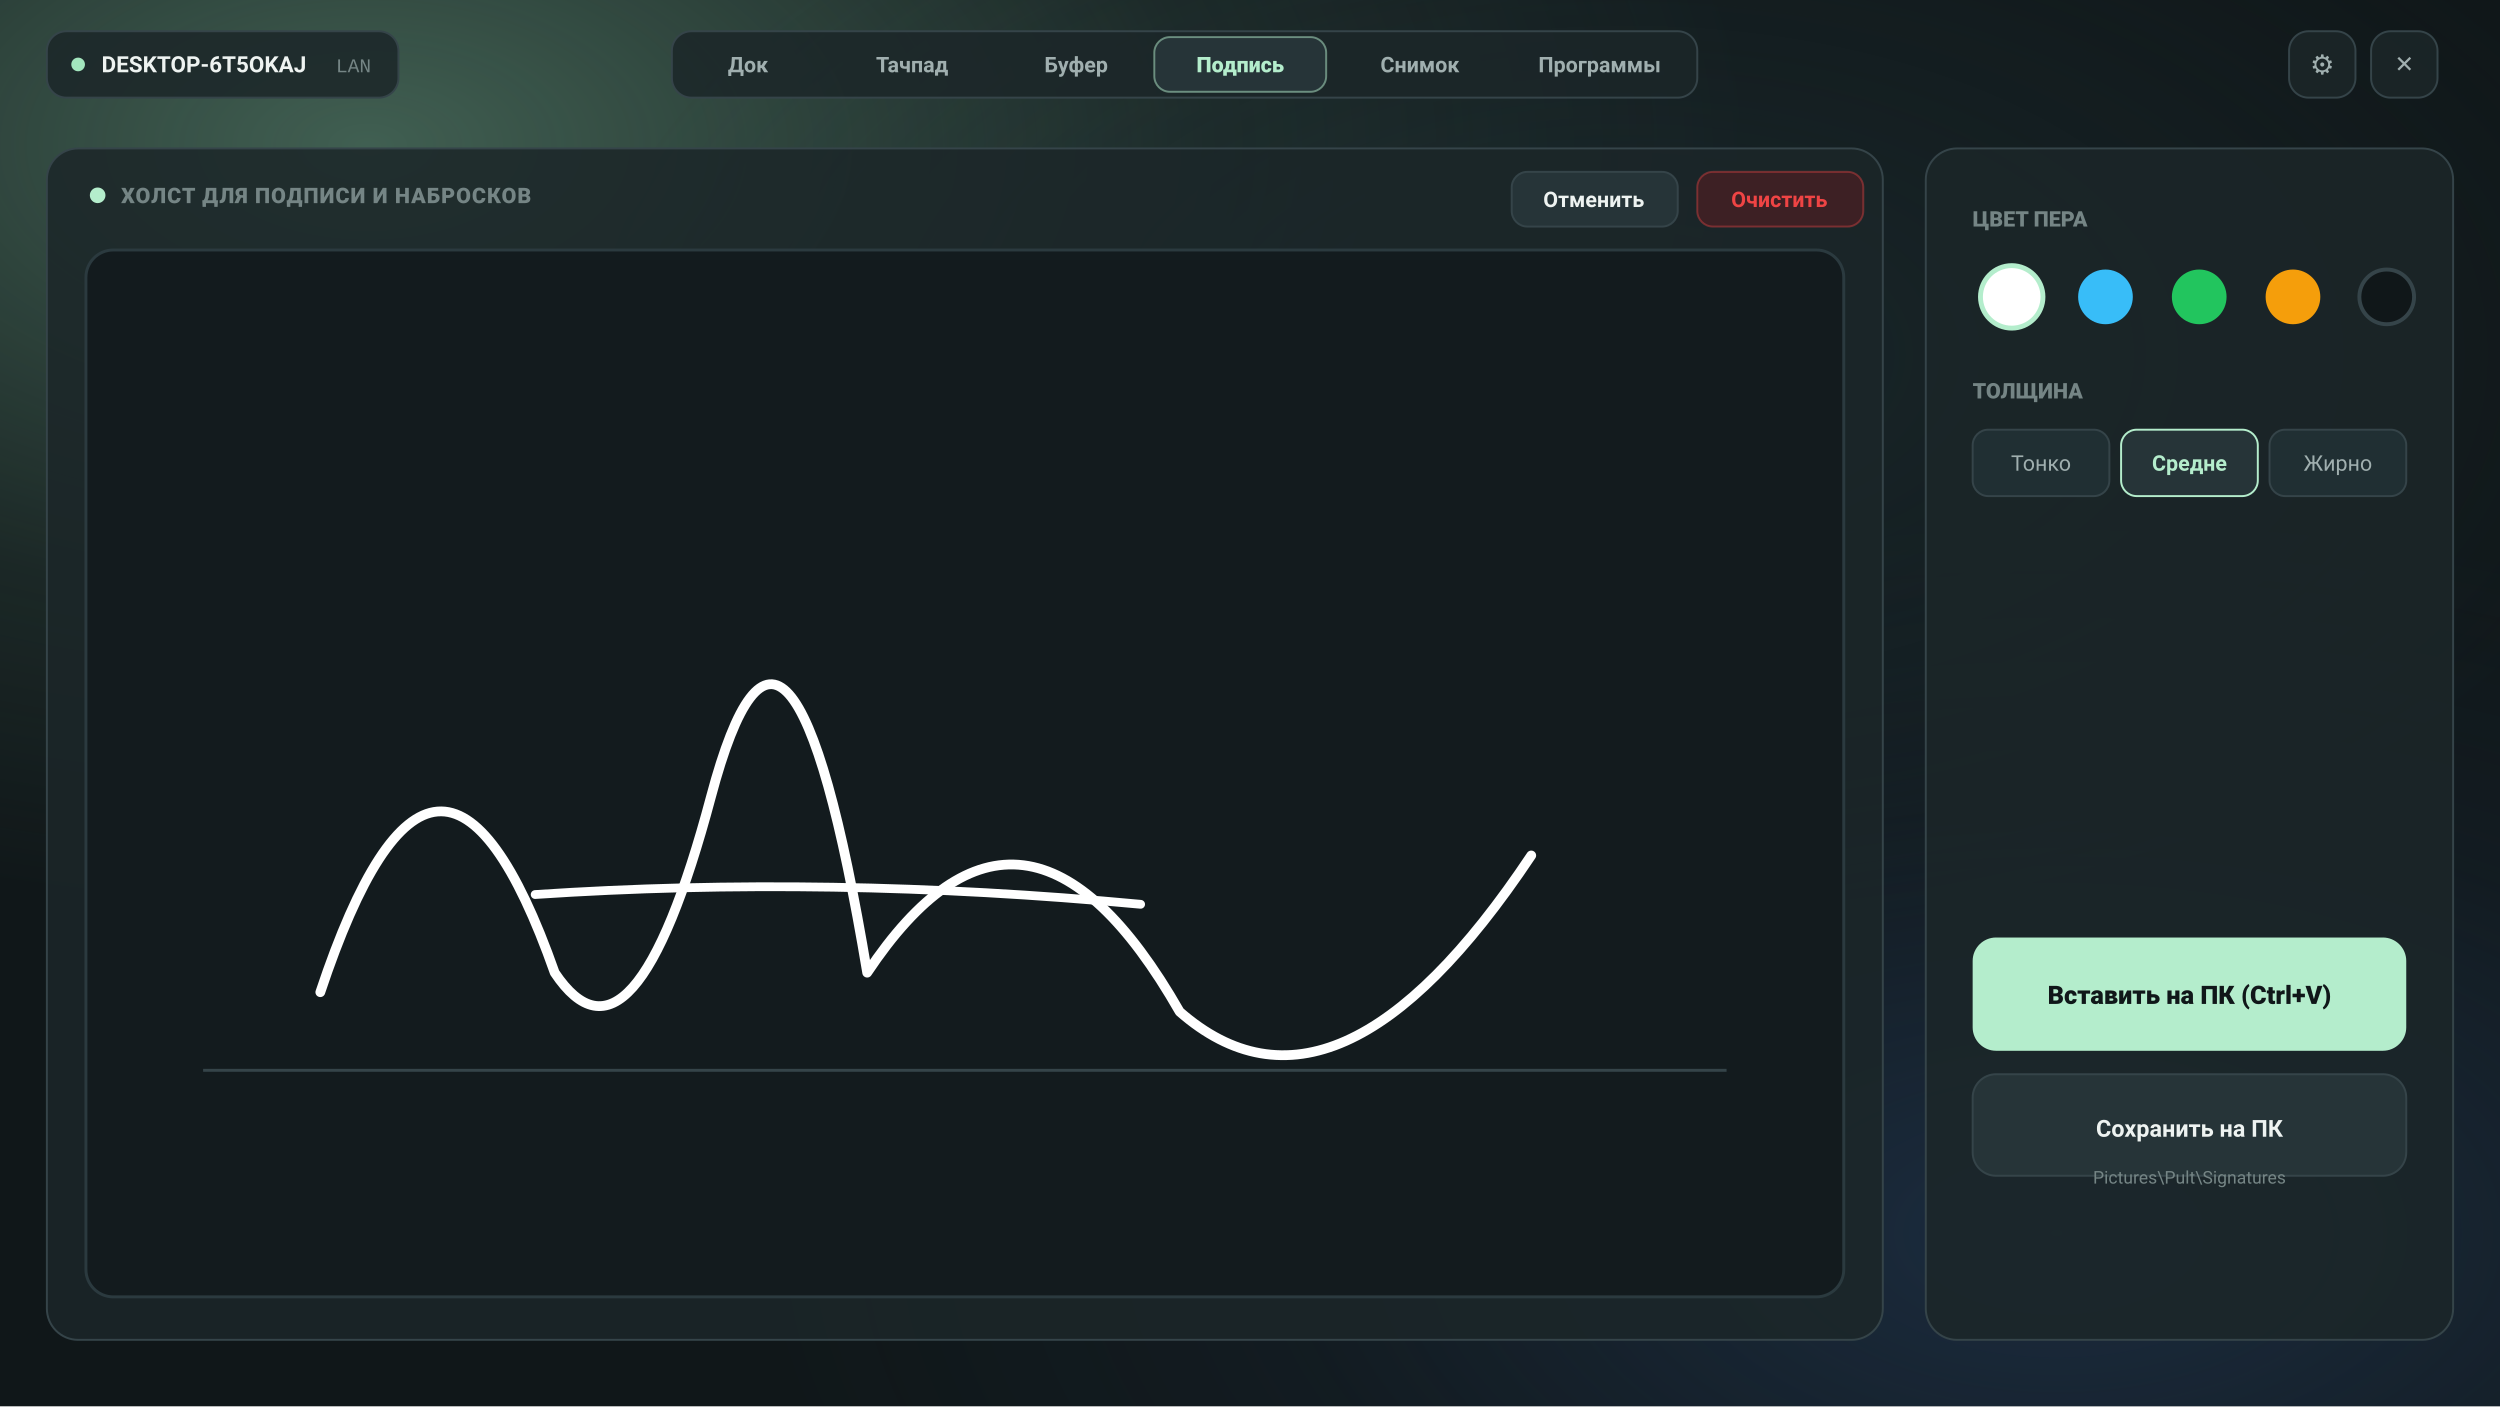
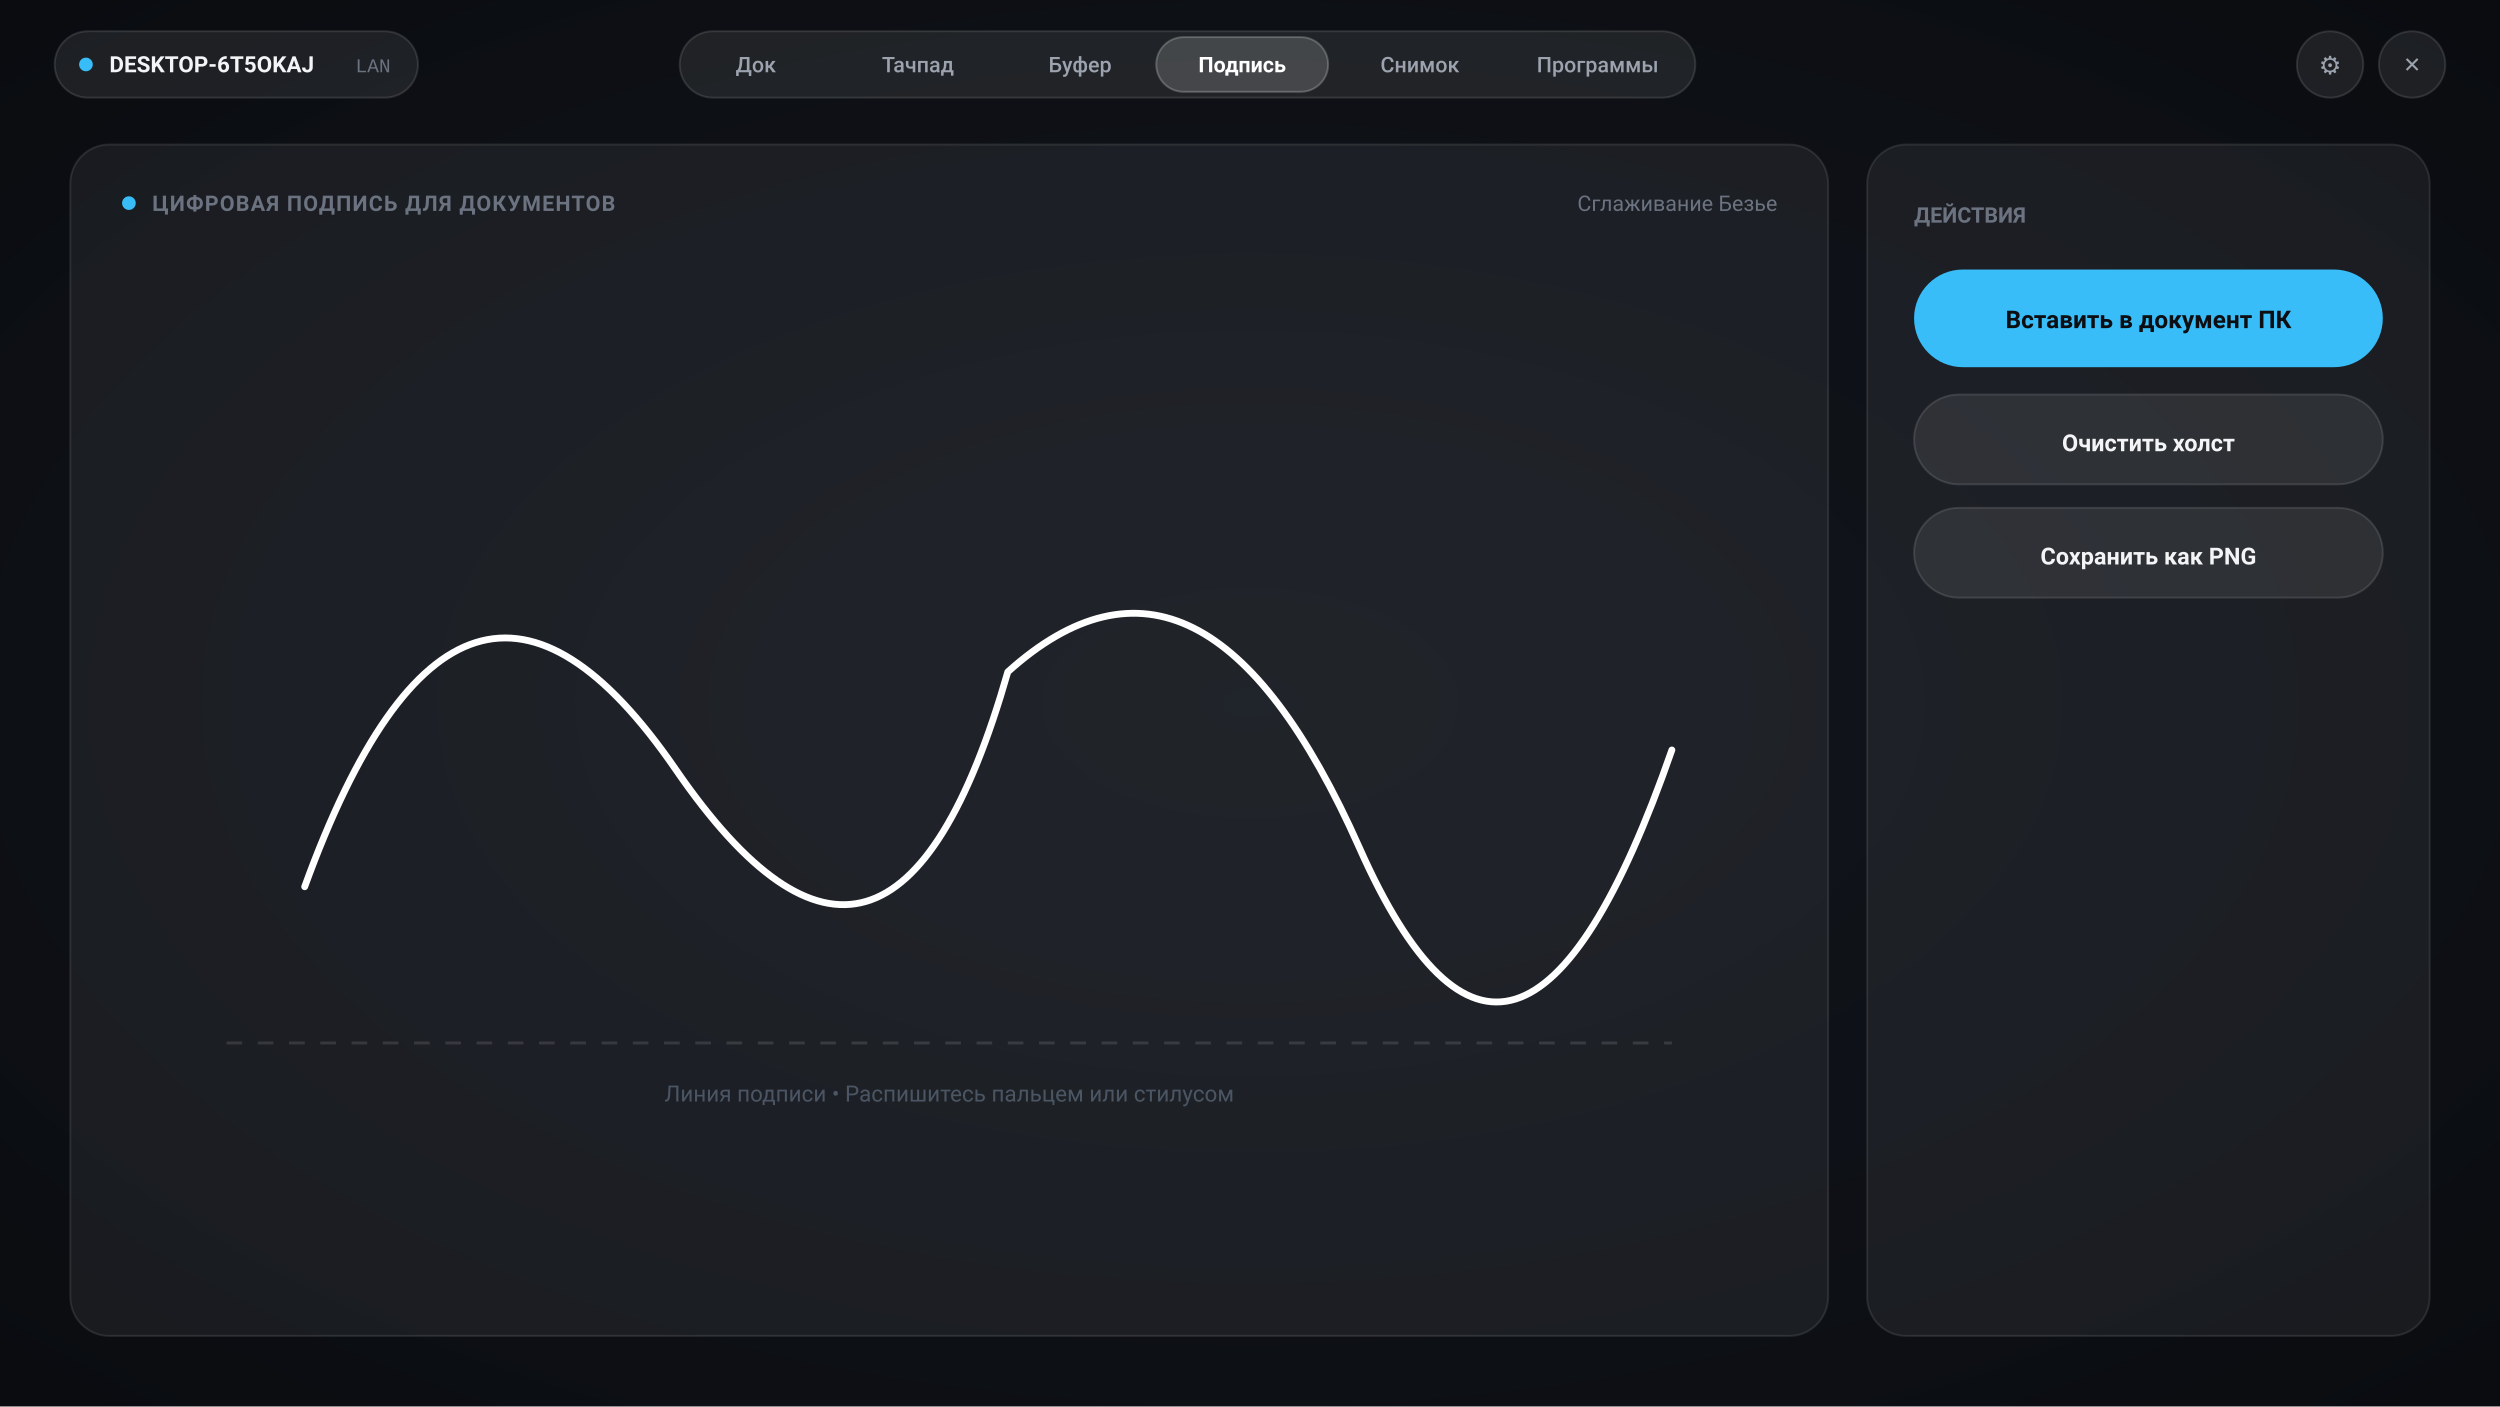
- <svg xmlns="http://www.w3.org/2000/svg" width="1280" height="720" viewBox="0 0 1280 720" role="img" aria-label="Pult Signature">
+ <svg xmlns="http://www.w3.org/2000/svg" width="1280" height="720" viewBox="0 0 1280 720" role="img" aria-label="Pult Digital Signature">
  <style>
  text { font-family: -apple-system, BlinkMacSystemFont, 'Segoe UI', Roboto, Helvetica, Arial, sans-serif; }
  .mono { font-family: 'Consolas', 'Courier New', monospace; }
-   .glass { fill: #1B2629; fill-opacity: 0.85; stroke: #354449; stroke-width: 1; }
-   .glass-card { fill: #1B2629; fill-opacity: 0.88; stroke: #354449; stroke-width: 1; }
-   .tile { fill: #1B2629; fill-opacity: 0.85; stroke: #354449; stroke-width: 1; }
-   .tile-fav { fill: #202E33; fill-opacity: 0.95; stroke: #B4EDCC; stroke-opacity: 0.6; stroke-width: 1.5; }
-   .tile-run { fill: #1B2629; fill-opacity: 0.90; stroke: #A3E6BE; stroke-opacity: 0.85; stroke-width: 1.5; }
-   .btn { fill: #263438; stroke: #354449; stroke-width: 1; }
-   .btn-accent { fill: #B4EDCC; }
-   .badge { fill: #263438; stroke: #354449; stroke-width: 1; }
+   .liquid-glass { fill: #FFFFFF; fill-opacity: 0.08; stroke: #FFFFFF; stroke-opacity: 0.12; stroke-width: 1; }
+   .liquid-card { fill: #FFFFFF; fill-opacity: 0.06; stroke: #FFFFFF; stroke-opacity: 0.10; stroke-width: 1; }
+   .liquid-active { fill: #FFFFFF; fill-opacity: 0.16; stroke: #FFFFFF; stroke-opacity: 0.20; stroke-width: 1; }
+   .liquid-btn { fill: #FFFFFF; fill-opacity: 0.08; stroke: #FFFFFF; stroke-opacity: 0.12; stroke-width: 1; }
+   .accent-fill { fill: #38BDF8; }
</style>
  <defs>
-     <radialGradient id="auroraA" cx="15%" cy="10%" r="55%">
-       <stop offset="0%" stop-color="#71A78A" stop-opacity="0.50" />
-       <stop offset="60%" stop-color="#71A78A" stop-opacity="0.12" />
-       <stop offset="100%" stop-color="#71A78A" stop-opacity="0" />
-     </radialGradient>
-     <radialGradient id="auroraB" cx="82%" cy="88%" r="52%">
-       <stop offset="0%" stop-color="#274268" stop-opacity="0.48" />
-       <stop offset="60%" stop-color="#274268" stop-opacity="0.10" />
-       <stop offset="100%" stop-color="#274268" stop-opacity="0" />
-     </radialGradient>
-     <radialGradient id="auroraC" cx="65%" cy="25%" r="42%">
-       <stop offset="0%" stop-color="#273F45" stop-opacity="0.38" />
-       <stop offset="100%" stop-color="#273F45" stop-opacity="0" />
+     <radialGradient id="darkVignette" cx="50%" cy="50%" r="70%">
+       <stop offset="0%" stop-color="#141820" stop-opacity="0.8" />
+       <stop offset="100%" stop-color="#0A0C10" stop-opacity="1" />
    </radialGradient>
  </defs>
-   <rect width="1280" height="720" fill="#101719" />
-   <rect width="1280" height="720" fill="url(#auroraA)" />
-   <rect width="1280" height="720" fill="url(#auroraB)" />
-   <rect width="1280" height="720" fill="url(#auroraC)" />
-   <g transform="translate(24 16)">
-     <rect x="0" y="0" width="180" height="34" rx="10" class="glass" />
-     <circle cx="16" cy="17" r="3.5" fill="#A3E6BE" />
-     <text x="28" y="21" fill="#EEF3F1" font-size="11.5" font-weight="700">DESKTOP-6T5OKAJ</text>
-     <text x="148" y="21" fill="#758585" font-size="10" class="mono">LAN</text>
+   <rect width="1280" height="720" fill="#0C0E12" />
+   <rect width="1280" height="720" fill="url(#darkVignette)" />
+   <g transform="translate(28 16)">
+     <rect x="0" y="0" width="186" height="34" rx="17" class="liquid-glass" />
+     <circle cx="16" cy="17" r="3.5" fill="#38BDF8" />
+     <text x="28" y="21" fill="#F3F4F6" font-size="11.5" font-weight="600">DESKTOP-6T5OKAJ</text>
+     <text x="154" y="21" fill="#6B7280" font-size="10" class="mono">LAN</text>
    <g transform="translate(320 0)">
-       <rect x="0" y="0" width="525" height="34" rx="10" class="glass" />
-       <text x="39" y="21" fill="#A0AFAF" font-size="11" font-weight="600" text-anchor="middle">Док</text>
-       <text x="123" y="21" fill="#A0AFAF" font-size="11" font-weight="600" text-anchor="middle">Тачпад</text>
-       <text x="207" y="21" fill="#A0AFAF" font-size="11" font-weight="600" text-anchor="middle">Буфер</text>
-       <rect x="247" y="3" width="88" height="28" rx="8" fill="#263438" stroke="#B4EDCC" stroke-opacity="0.5" />
-       <text x="291" y="21" fill="#B4EDCC" font-size="11" font-weight="800" text-anchor="middle">Подпись</text>
-       <text x="383" y="21" fill="#A0AFAF" font-size="11" font-weight="600" text-anchor="middle">Снимок</text>
-       <text x="475" y="21" fill="#A0AFAF" font-size="11" font-weight="600" text-anchor="middle">Программы</text>
+       <rect x="0" y="0" width="520" height="34" rx="17" class="liquid-glass" />
+       <text x="39" y="21" fill="#9CA3AF" font-size="11" font-weight="500" text-anchor="middle">Док</text>
+       <text x="122" y="21" fill="#9CA3AF" font-size="11" font-weight="500" text-anchor="middle">Тачпад</text>
+       <text x="205" y="21" fill="#9CA3AF" font-size="11" font-weight="500" text-anchor="middle">Буфер</text>
+       <rect x="244" y="3" width="88" height="28" rx="14" fill="#FFFFFF" fill-opacity="0.16" stroke="#FFFFFF" stroke-opacity="0.22" />
+       <text x="288" y="21" fill="#FFFFFF" font-size="11" font-weight="700" text-anchor="middle">Подпись</text>
+       <text x="379" y="21" fill="#9CA3AF" font-size="11" font-weight="500" text-anchor="middle">Снимок</text>
+       <text x="470" y="21" fill="#9CA3AF" font-size="11" font-weight="500" text-anchor="middle">Программы</text>
    </g>
    <g transform="translate(1148 0)">
-       <rect x="0" y="0" width="34" height="34" rx="10" class="glass" />
-       <text x="17" y="22" fill="#A0AFAF" font-size="14" text-anchor="middle">⚙</text>
-       <rect x="42" y="0" width="34" height="34" rx="10" class="glass" />
-       <text x="59" y="21" fill="#A0AFAF" font-size="12" font-weight="700" text-anchor="middle">✕</text>
+       <rect x="0" y="0" width="34" height="34" rx="17" class="liquid-glass" />
+       <text x="17" y="22" fill="#9CA3AF" font-size="13" text-anchor="middle">⚙</text>
+       <rect x="42" y="0" width="34" height="34" rx="17" class="liquid-glass" />
+       <text x="59" y="21" fill="#9CA3AF" font-size="11" font-weight="600" text-anchor="middle">✕</text>
    </g>
  </g>
-   <g transform="translate(24 76)">
+   <g transform="translate(36 74)">
    <g transform="translate(0 0)">
-       <rect x="0" y="0" width="940" height="610" rx="16" class="glass" />
-       <g transform="translate(20 18)">
-         <circle cx="6" cy="6" r="4" fill="#B4EDCC" />
-         <text x="18" y="10" fill="#758585" font-size="11" font-weight="800" letter-spacing="0.5">ХОЛСТ ДЛЯ ПОДПИСИ И НАБРОСКОВ</text>
-         <g transform="translate(730 -6)">
-           <rect x="0" y="0" width="85" height="28" rx="8" fill="#263438" stroke="#354449" />
-           <text x="42" y="18" fill="#EEF3F1" font-size="11" font-weight="600" text-anchor="middle">Отменить</text>
-           <rect x="95" y="0" width="85" height="28" rx="8" fill="#3D2024" stroke="#EF4444" stroke-opacity="0.4" />
-           <text x="137" y="18" fill="#EF4444" font-size="11" font-weight="600" text-anchor="middle">Очистить</text>
-         </g>
+       <rect x="0" y="0" width="900" height="610" rx="20" class="liquid-card" />
+       <g transform="translate(24 24)">
+         <circle cx="6" cy="6" r="3.5" fill="#38BDF8" />
+         <text x="18" y="10" fill="#6B7280" font-size="11" font-weight="700" letter-spacing="0.6">ЦИФРОВАЯ ПОДПИСЬ ДЛЯ ДОКУМЕНТОВ</text>
+         <text x="850" y="10" fill="#6B7280" font-size="11" text-anchor="end">Сглаживание Безье</text>
      </g>
-       <g transform="translate(20 52)">
-         <rect x="0" y="0" width="900" height="536" rx="14" fill="#131B1E" stroke="#2B3A3F" stroke-width="1.5" />
-         <line x1="60" y1="420" x2="840" y2="420" stroke="#354449" stroke-width="1.5" />
-         <path d="M 120 380 Q 180 200 240 370 Q 280 430 320 280 T 400 370 Q 480 250 560 390 Q 640 460 740 310" fill="none" stroke="#FFFFFF" stroke-width="5" stroke-linecap="round" stroke-linejoin="round" />
-         <path d="M 230 330 Q 380 320 540 335" fill="none" stroke="#FFFFFF" stroke-width="4.5" stroke-linecap="round" />
-       </g>
+       <path d="M 120 380 Q 200 160 310 320 T 480 270 Q 580 180 660 360 T 820 310" stroke="#FFFFFF" stroke-width="3.5" fill="none" stroke-linecap="round" stroke-linejoin="round" />
+       <line x1="80" y1="460" x2="820" y2="460" stroke="#FFFFFF" stroke-opacity="0.12" stroke-width="1.5" stroke-dasharray="8 8" />
+       <text x="450" y="490" fill="#4B5563" font-size="11.5" text-anchor="middle">Линия подписи • Распишитесь пальцем или стилусом</text>
    </g>
-     <g transform="translate(962 0)">
-       <rect x="0" y="0" width="270" height="610" rx="16" class="glass" />
+     <g transform="translate(920 0)">
+       <rect x="0" y="0" width="288" height="610" rx="20" class="liquid-card" />
      <g transform="translate(24 24)">
-         <text x="0" y="16" fill="#758585" font-size="11" font-weight="800">ЦВЕТ ПЕРА</text>
-         <g transform="translate(0 32)">
-           <circle cx="20" cy="20" r="16" fill="#FFFFFF" stroke="#B4EDCC" stroke-width="2.5" />
-           <circle cx="68" cy="20" r="14" fill="#38BDF8" />
-           <circle cx="116" cy="20" r="14" fill="#22C55E" />
-           <circle cx="164" cy="20" r="14" fill="#F59E0B" />
-           <circle cx="212" cy="20" r="14" fill="#101719" stroke="#354449" stroke-width="2" />
-         </g>
-         <text x="0" y="104" fill="#758585" font-size="11" font-weight="800">ТОЛЩИНА</text>
-         <g transform="translate(0 120)">
-           <rect x="0" y="0" width="70" height="34" rx="8" fill="#202F33" stroke="#354449" />
-           <text x="35" y="21" fill="#A0AFAF" font-size="11" text-anchor="middle">Тонко</text>
-           <rect x="76" y="0" width="70" height="34" rx="8" fill="#263438" stroke="#B4EDCC" />
-           <text x="111" y="21" fill="#B4EDCC" font-size="11" font-weight="700" text-anchor="middle">Средне</text>
-           <rect x="152" y="0" width="70" height="34" rx="8" fill="#202F33" stroke="#354449" />
-           <text x="187" y="21" fill="#A0AFAF" font-size="11" text-anchor="middle">Жирно</text>
-         </g>
-         <g transform="translate(0 380)">
-           <rect x="0" y="0" width="222" height="58" rx="12" fill="#B4EDCC" />
-           <text x="111" y="34" fill="#101719" font-size="13" font-weight="800" text-anchor="middle">Вставить на ПК (Ctrl+V)</text>
-           <rect x="0" y="70" width="222" height="52" rx="12" fill="#263438" stroke="#354449" />
-           <text x="111" y="102" fill="#EEF3F1" font-size="12" font-weight="700" text-anchor="middle">Сохранить на ПК</text>
-           <text x="111" y="126" fill="#758585" font-size="9" text-anchor="middle">Pictures\Pult\Signatures</text>
+         <text x="0" y="16" fill="#6B7280" font-size="11" font-weight="700">ДЕЙСТВИЯ</text>
+         <g transform="translate(0 40)">
+           <rect x="0" y="0" width="240" height="50" rx="25" fill="#38BDF8" />
+           <text x="120" y="30" fill="#0C0E12" font-size="12.5" font-weight="700" text-anchor="middle">Вставить в документ ПК</text>
+           <rect x="0" y="64" width="240" height="46" rx="23" class="liquid-btn" />
+           <text x="120" y="93" fill="#F3F4F6" font-size="12" font-weight="600" text-anchor="middle">Очистить холст</text>
+           <rect x="0" y="122" width="240" height="46" rx="23" class="liquid-btn" />
+           <text x="120" y="151" fill="#F3F4F6" font-size="12" font-weight="600" text-anchor="middle">Сохранить как PNG</text>
        </g>
      </g>
    </g>
  </g>
</svg>
